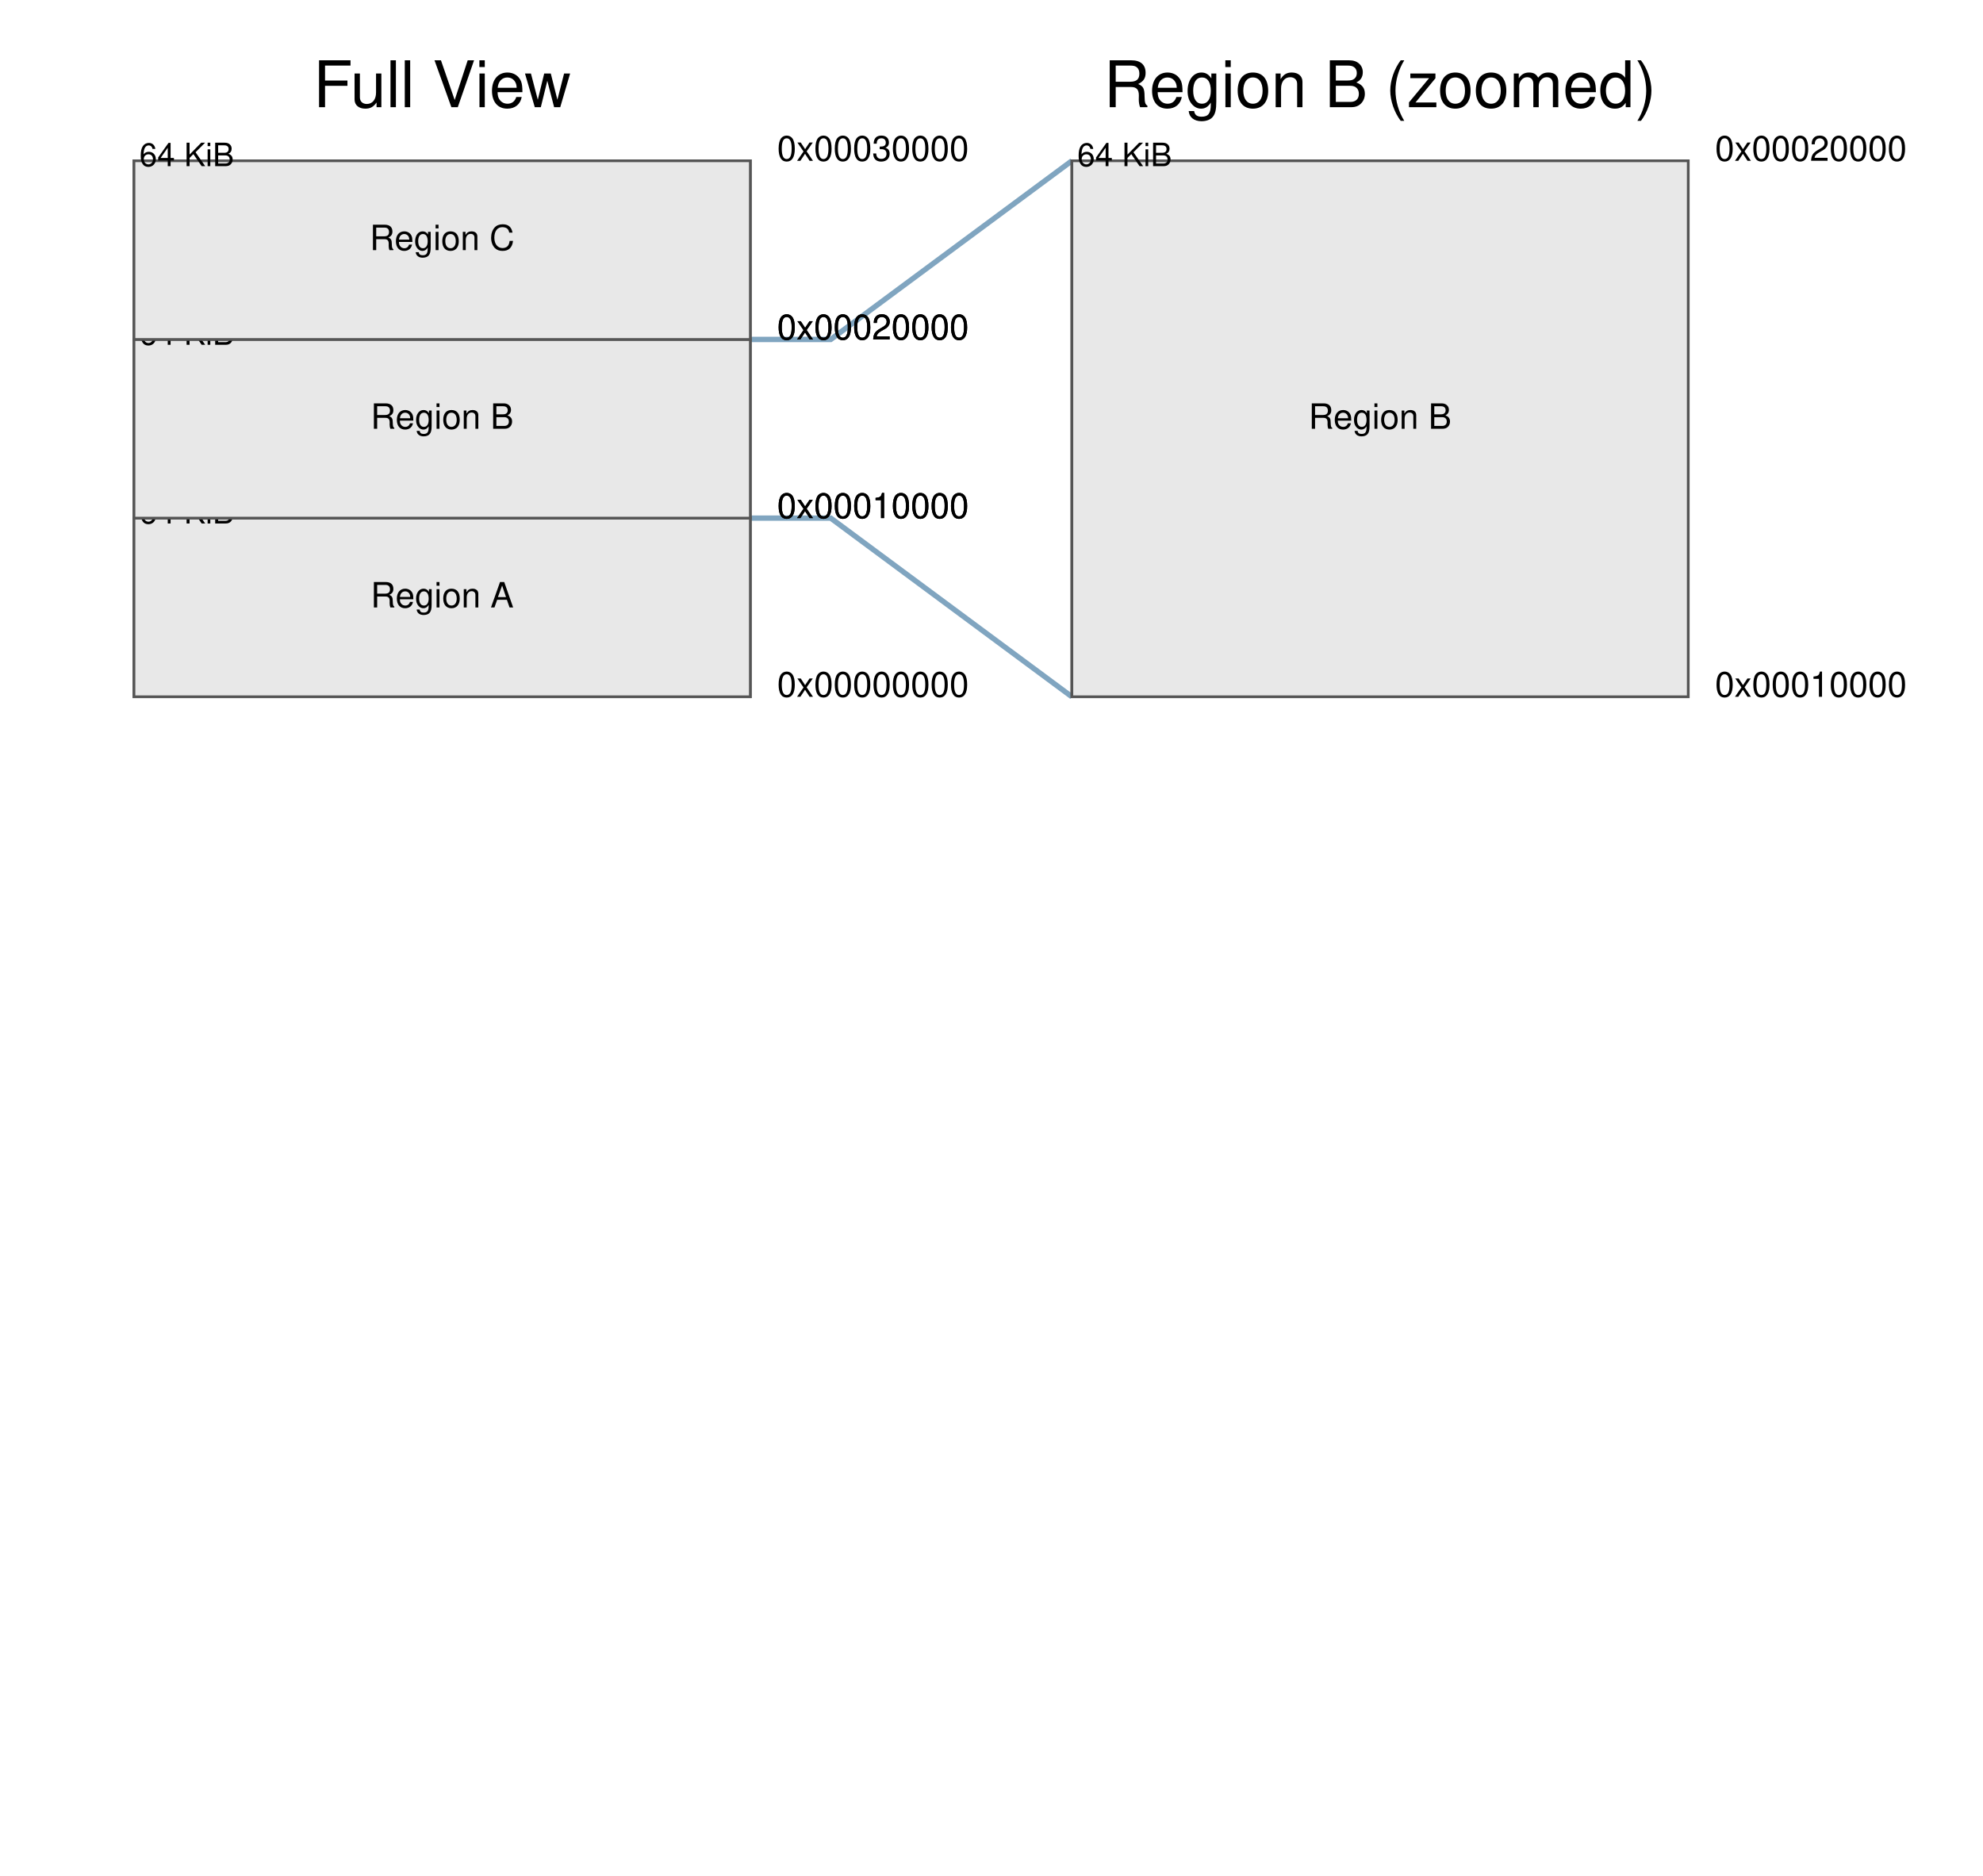
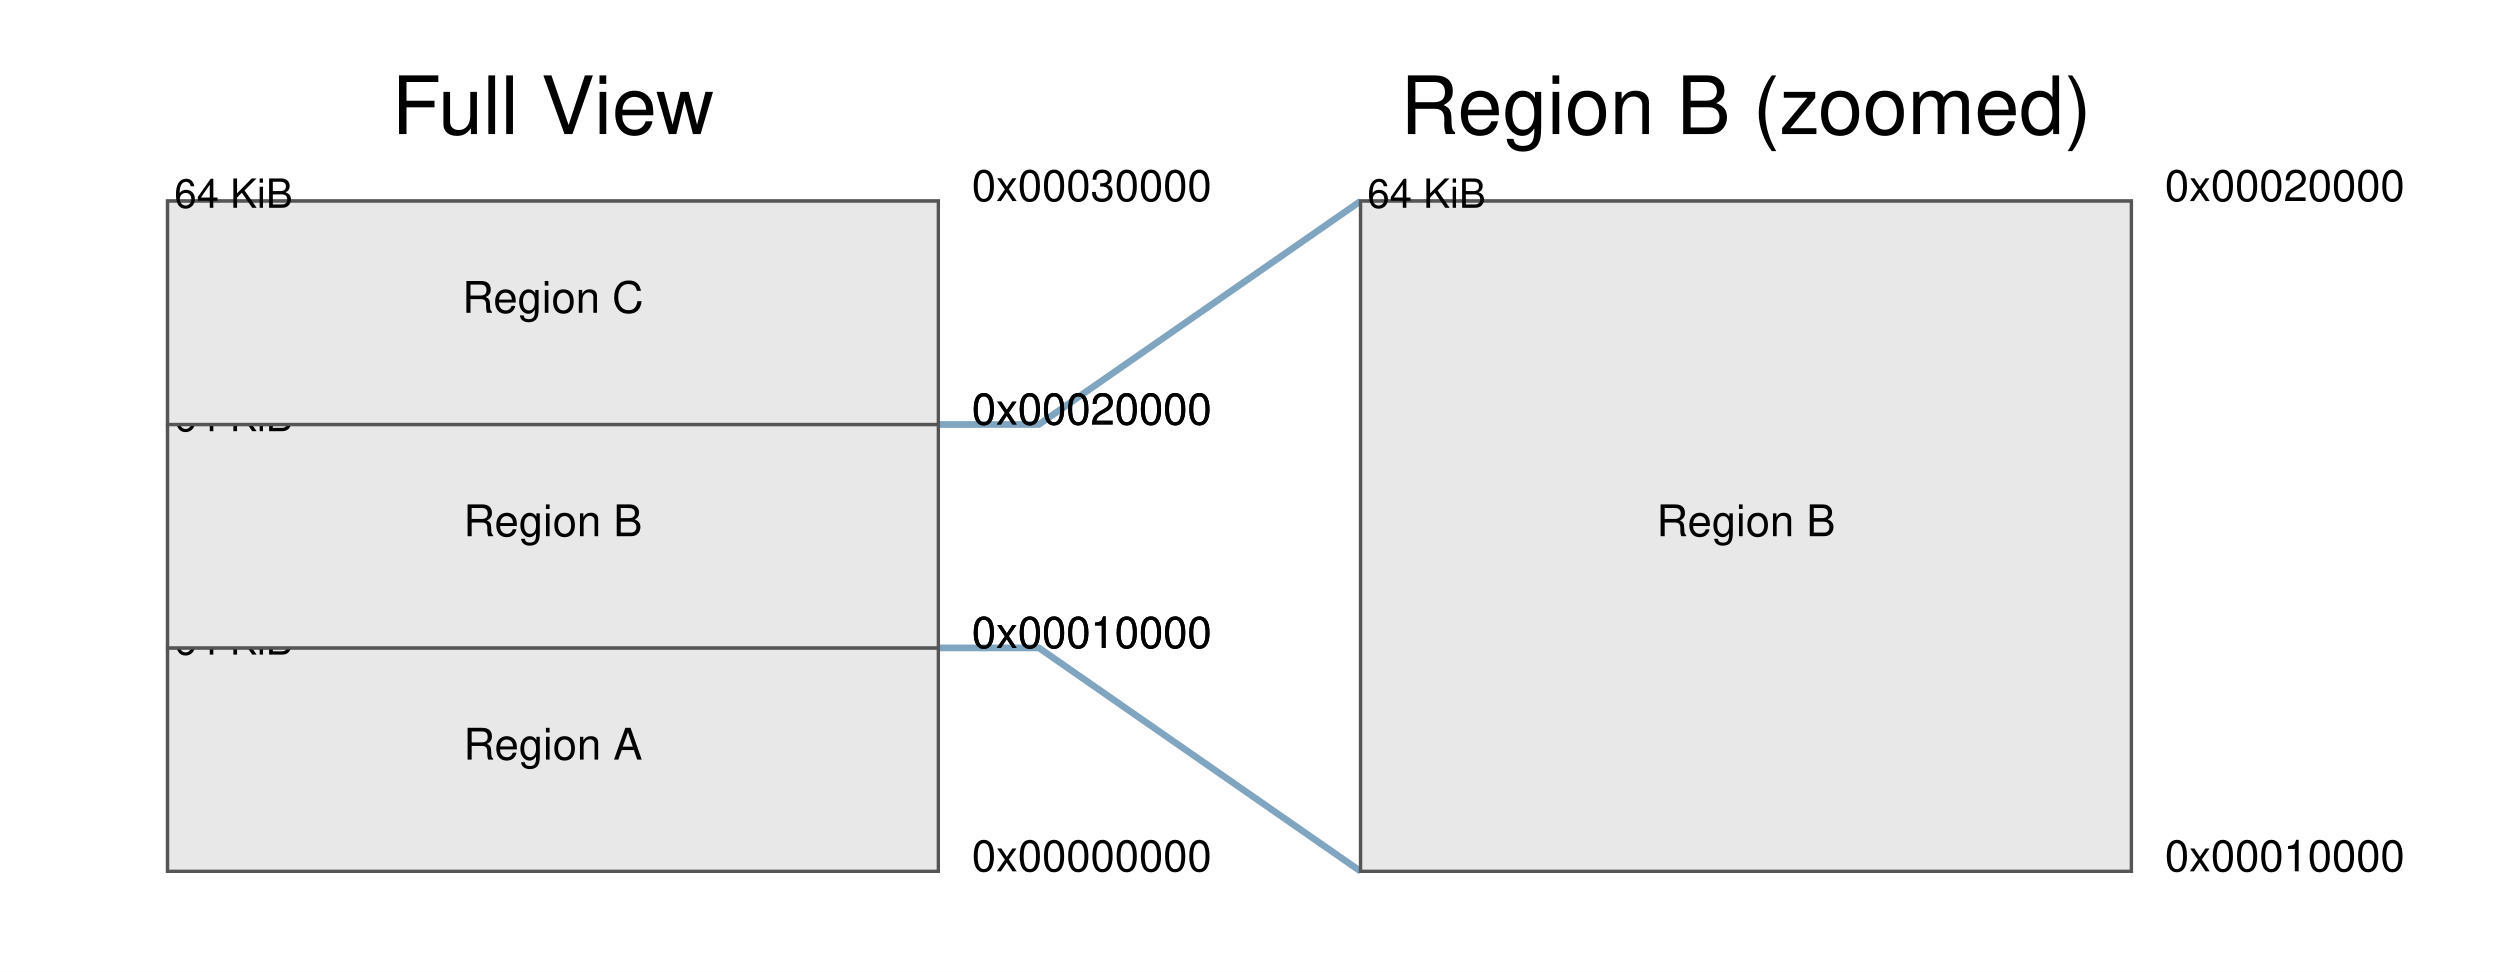
- <svg xmlns="http://www.w3.org/2000/svg" width="740" height="700" viewBox="0 0 740 700">
-   <rect x="0" y="0" width="740" height="700" fill="#ffffff" />
+ <svg xmlns="http://www.w3.org/2000/svg" width="746" height="290" viewBox="0 0 746 290">
+   <rect x="0" y="0" width="746" height="290" fill="#ffffff" />
  <g>
    <g>
-       <path d="M 280.0,193.333 L 310.0,193.333 L 400.0,260.0" fill="none" stroke="#4A7FA5" stroke-width="2" opacity="0.7" />
-       <path d="M 280.0,126.667 L 310.0,126.667 L 400.0,60.0" fill="none" stroke="#4A7FA5" stroke-width="2" opacity="0.7" />
+       <path d="M 280.0,193.333 L 310.0,193.333 L 406.0,260.0" fill="none" stroke="#4A7FA5" stroke-width="2" opacity="0.7" />
+       <path d="M 280.0,126.667 L 310.0,126.667 L 406.0,60.0" fill="none" stroke="#4A7FA5" stroke-width="2" opacity="0.7" />
    </g>
  </g>
  <g>
    <text x="115.0" y="-20" stroke="none" fill="#000000" stroke-width="0" font-size="24px" font-weight="normal" font-family="Helvetica" text-anchor="middle" alignment-baseline="middle" transform="translate(50.0,60.0)">Full View</text>
    <g transform="translate(50.0,60.0)">
      <rect x="0" y="0" width="230.0" height="200.0" fill="#ffffff" stroke="#555555" stroke-width="1" />
      <rect x="0" y="133.333" width="230.0" height="66.667" fill="#e8e8e8" stroke="#555555" stroke-width="1" />
      <text x="115.0" y="166.667" stroke="none" fill="#000000" stroke-width="0" font-size="13" font-weight="normal" font-family="Helvetica" text-anchor="middle" alignment-baseline="middle">Region A</text>
      <text x="240.0" y="200.0" stroke="none" fill="#000000" stroke-width="0" font-size="13" font-weight="normal" font-family="Helvetica" text-anchor="start" alignment-baseline="middle">0x00000000</text>
      <text x="240.0" y="133.333" stroke="none" fill="#000000" stroke-width="0" font-size="13" font-weight="normal" font-family="Helvetica" text-anchor="start" alignment-baseline="middle">0x00010000</text>
      <text x="2" y="135.333" stroke="none" fill="#000000" stroke-width="0" font-size="12px" font-weight="normal" font-family="Helvetica" text-anchor="start" alignment-baseline="hanging">64 KiB</text>
      <rect x="0" y="66.667" width="230.0" height="66.667" fill="#e8e8e8" stroke="#555555" stroke-width="1" />
      <text x="115.0" y="100.0" stroke="none" fill="#000000" stroke-width="0" font-size="13" font-weight="normal" font-family="Helvetica" text-anchor="middle" alignment-baseline="middle">Region B</text>
      <text x="240.0" y="133.333" stroke="none" fill="#000000" stroke-width="0" font-size="13" font-weight="normal" font-family="Helvetica" text-anchor="start" alignment-baseline="middle">0x00010000</text>
      <text x="240.0" y="66.667" stroke="none" fill="#000000" stroke-width="0" font-size="13" font-weight="normal" font-family="Helvetica" text-anchor="start" alignment-baseline="middle">0x00020000</text>
      <text x="2" y="68.667" stroke="none" fill="#000000" stroke-width="0" font-size="12px" font-weight="normal" font-family="Helvetica" text-anchor="start" alignment-baseline="hanging">64 KiB</text>
      <rect x="0" y="0.0" width="230.0" height="66.667" fill="#e8e8e8" stroke="#555555" stroke-width="1" />
      <text x="115.0" y="33.333" stroke="none" fill="#000000" stroke-width="0" font-size="13" font-weight="normal" font-family="Helvetica" text-anchor="middle" alignment-baseline="middle">Region C</text>
      <text x="240.0" y="66.667" stroke="none" fill="#000000" stroke-width="0" font-size="13" font-weight="normal" font-family="Helvetica" text-anchor="start" alignment-baseline="middle">0x00020000</text>
      <text x="240.0" y="0.0" stroke="none" fill="#000000" stroke-width="0" font-size="13" font-weight="normal" font-family="Helvetica" text-anchor="start" alignment-baseline="middle">0x00030000</text>
      <text x="2" y="2.0" stroke="none" fill="#000000" stroke-width="0" font-size="12px" font-weight="normal" font-family="Helvetica" text-anchor="start" alignment-baseline="hanging">64 KiB</text>
    </g>
  </g>
  <g>
-     <text x="115.0" y="-20" stroke="none" fill="#000000" stroke-width="0" font-size="24px" font-weight="normal" font-family="Helvetica" text-anchor="middle" alignment-baseline="middle" transform="translate(400.0,60.0)">Region B (zoomed)</text>
-     <g transform="translate(400.0,60.0)">
+     <text x="115.0" y="-20" stroke="none" fill="#000000" stroke-width="0" font-size="24px" font-weight="normal" font-family="Helvetica" text-anchor="middle" alignment-baseline="middle" transform="translate(406.0,60.0)">Region B (zoomed)</text>
+     <g transform="translate(406.0,60.0)">
      <rect x="0" y="0" width="230.0" height="200.0" fill="#ffffff" stroke="#555555" stroke-width="1" />
      <rect x="0" y="0.0" width="230.0" height="200.0" fill="#e8e8e8" stroke="#555555" stroke-width="1" />
      <text x="115.0" y="100.0" stroke="none" fill="#000000" stroke-width="0" font-size="13" font-weight="normal" font-family="Helvetica" text-anchor="middle" alignment-baseline="middle">Region B</text>
      <text x="240.0" y="200.0" stroke="none" fill="#000000" stroke-width="0" font-size="13" font-weight="normal" font-family="Helvetica" text-anchor="start" alignment-baseline="middle">0x00010000</text>
      <text x="240.0" y="0.0" stroke="none" fill="#000000" stroke-width="0" font-size="13" font-weight="normal" font-family="Helvetica" text-anchor="start" alignment-baseline="middle">0x00020000</text>
      <text x="2" y="2.0" stroke="none" fill="#000000" stroke-width="0" font-size="12px" font-weight="normal" font-family="Helvetica" text-anchor="start" alignment-baseline="hanging">64 KiB</text>
    </g>
  </g>
  <g>
    <g transform="translate(50.0,60.0)" />
-     <g transform="translate(400.0,60.0)" />
+     <g transform="translate(406.0,60.0)" />
  </g>
  <g>
    <g transform="translate(50.0,60.0)">
      <g />
      <g />
      <g />
    </g>
-     <g transform="translate(400.0,60.0)">
+     <g transform="translate(406.0,60.0)">
      <g />
    </g>
  </g>
</svg>
